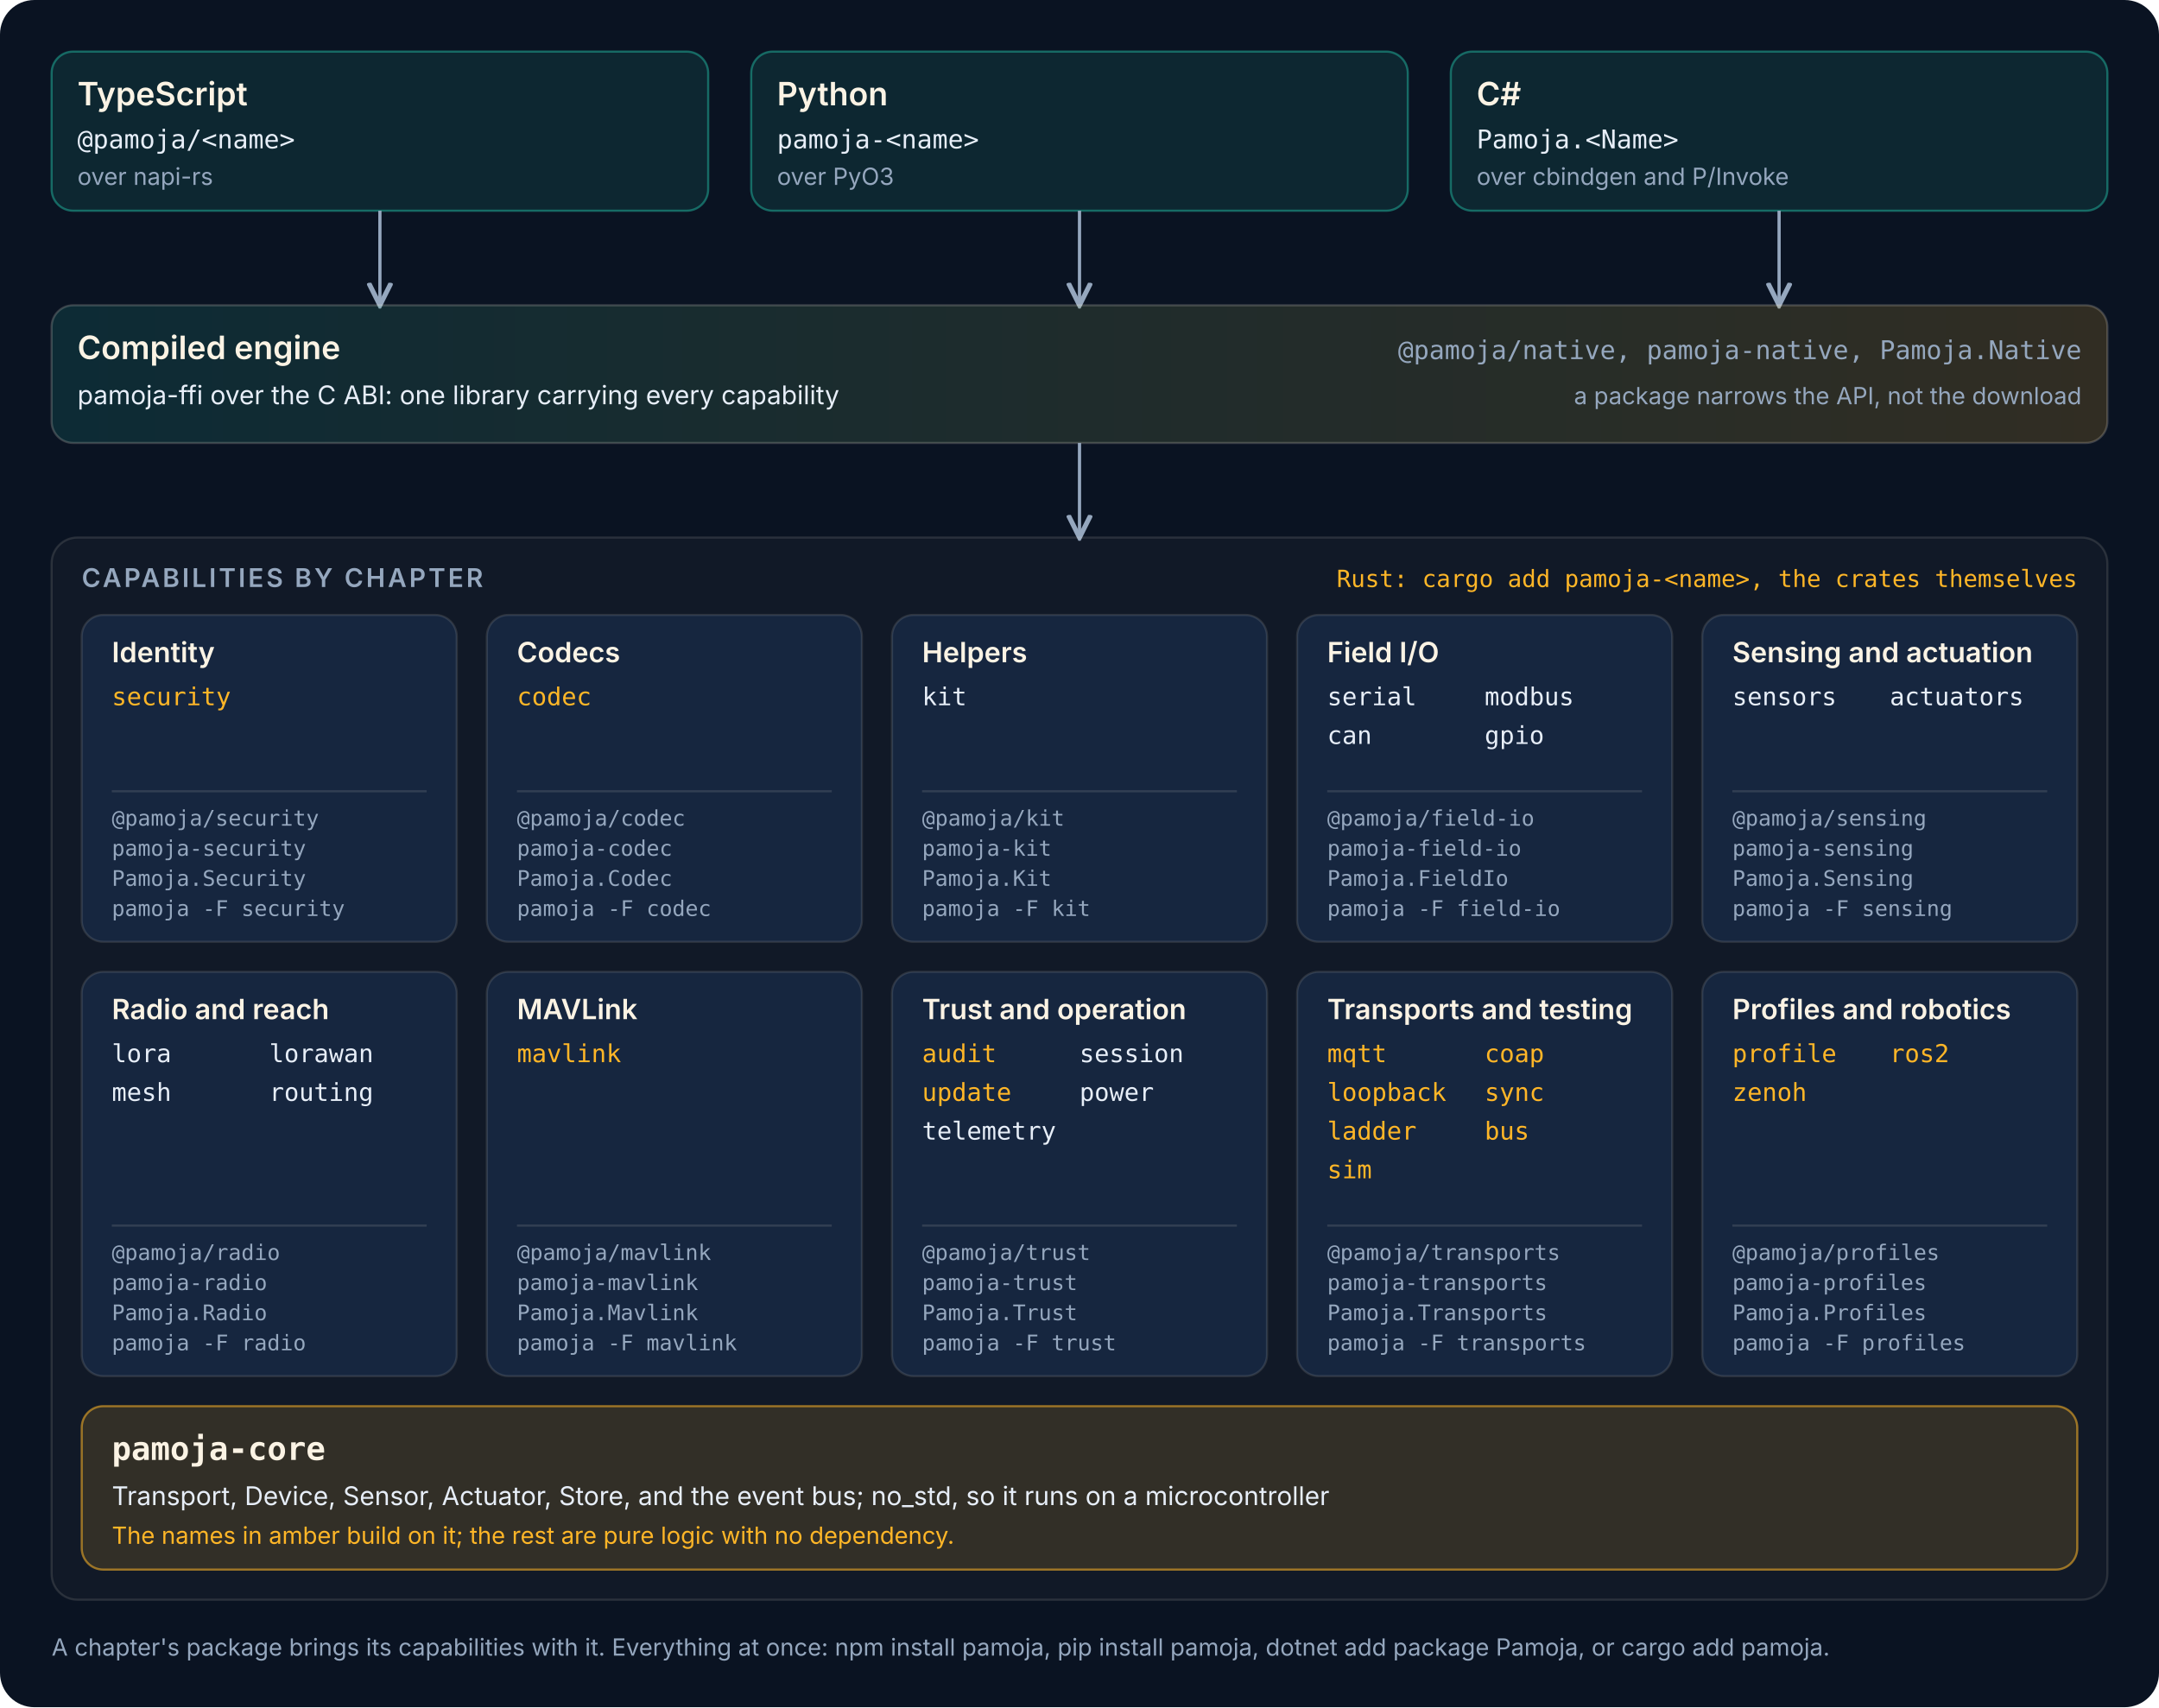
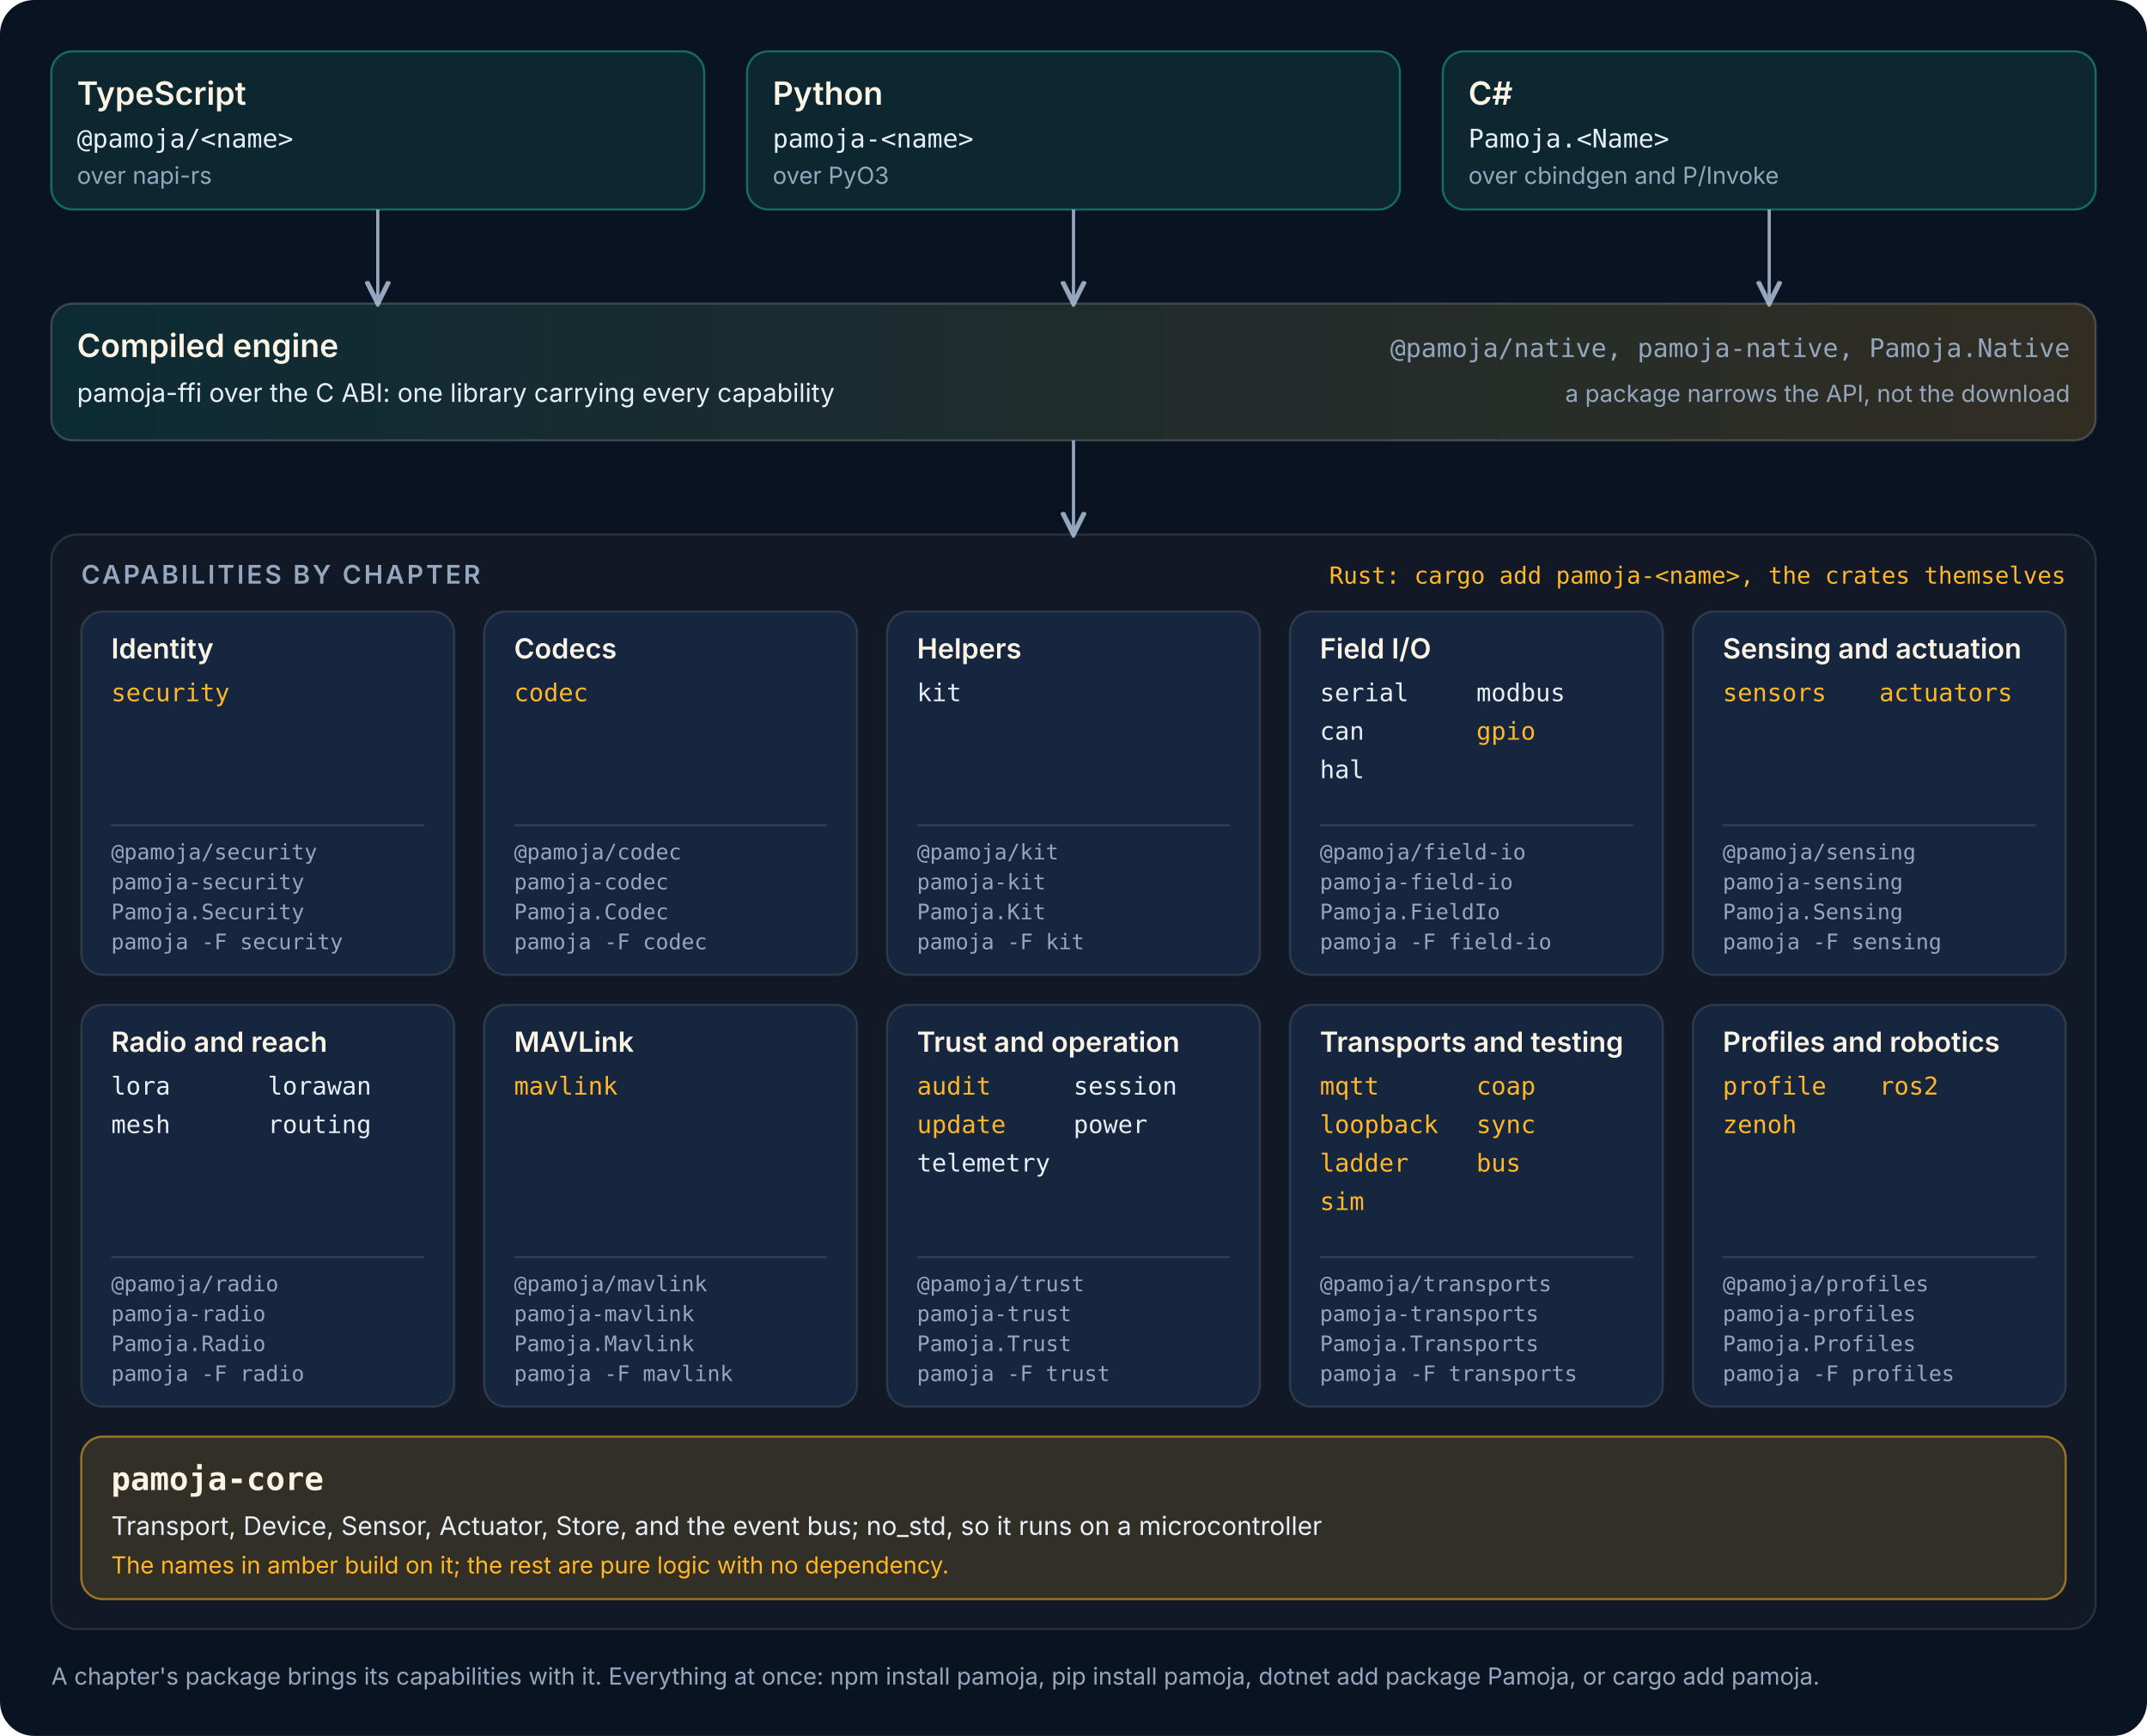
- <svg xmlns="http://www.w3.org/2000/svg" width="1004" height="794" viewBox="0 0 1004 794" role="img" aria-labelledby="title">
+ <svg xmlns="http://www.w3.org/2000/svg" width="1004" height="812" viewBox="0 0 1004 812" role="img" aria-labelledby="title">
  <defs>
    <linearGradient id="bridge" x1="0" y1="0" x2="1" y2="0">
      <stop offset="0" stop-color="#1fa995" stop-opacity="0.16" />
      <stop offset="1" stop-color="#ffb627" stop-opacity="0.16" />
    </linearGradient>
    <marker id="head" viewBox="0 0 8 8" refX="7" refY="4" markerWidth="8" markerHeight="8" orient="auto">
      <path d="M0,0.5 L7,4 L0,7.5" fill="none" stroke="#95a7be" stroke-width="1.5" />
    </marker>
  </defs>
-   <rect width="1004" height="794" rx="16" fill="#0a1322" />
+   <rect width="1004" height="812" rx="16" fill="#0a1322" />
  <rect x="24" y="24" width="305.333" height="74" rx="10" fill="rgba(31, 169, 149, 0.14)" stroke="rgba(31, 169, 149, 0.55)" />
  <text x="36" y="49" font-family="Inter, 'Segoe UI', system-ui, -apple-system, sans-serif" font-size="15" font-weight="600" fill="#fbf3e4">TypeScript</text>
  <text x="36" y="69" font-family="'JetBrains Mono', Consolas, Menlo, monospace" font-size="12" font-weight="400" fill="#e7eef8">@pamoja/&lt;name&gt;</text>
  <text x="36" y="86" font-family="Inter, 'Segoe UI', system-ui, -apple-system, sans-serif" font-size="11" font-weight="400" fill="#95a7be">over napi-rs</text>
  <line x1="176.667" y1="98" x2="176.667" y2="142" stroke="#95a7be" stroke-width="1.5" marker-end="url(#head)" />
  <rect x="349.333" y="24" width="305.333" height="74" rx="10" fill="rgba(31, 169, 149, 0.14)" stroke="rgba(31, 169, 149, 0.55)" />
  <text x="361.333" y="49" font-family="Inter, 'Segoe UI', system-ui, -apple-system, sans-serif" font-size="15" font-weight="600" fill="#fbf3e4">Python</text>
  <text x="361.333" y="69" font-family="'JetBrains Mono', Consolas, Menlo, monospace" font-size="12" font-weight="400" fill="#e7eef8">pamoja-&lt;name&gt;</text>
  <text x="361.333" y="86" font-family="Inter, 'Segoe UI', system-ui, -apple-system, sans-serif" font-size="11" font-weight="400" fill="#95a7be">over PyO3</text>
  <line x1="502" y1="98" x2="502" y2="142" stroke="#95a7be" stroke-width="1.5" marker-end="url(#head)" />
  <rect x="674.667" y="24" width="305.333" height="74" rx="10" fill="rgba(31, 169, 149, 0.14)" stroke="rgba(31, 169, 149, 0.55)" />
  <text x="686.667" y="49" font-family="Inter, 'Segoe UI', system-ui, -apple-system, sans-serif" font-size="15" font-weight="600" fill="#fbf3e4">C#</text>
  <text x="686.667" y="69" font-family="'JetBrains Mono', Consolas, Menlo, monospace" font-size="12" font-weight="400" fill="#e7eef8">Pamoja.&lt;Name&gt;</text>
  <text x="686.667" y="86" font-family="Inter, 'Segoe UI', system-ui, -apple-system, sans-serif" font-size="11" font-weight="400" fill="#95a7be">over cbindgen and P/Invoke</text>
  <line x1="827.333" y1="98" x2="827.333" y2="142" stroke="#95a7be" stroke-width="1.5" marker-end="url(#head)" />
  <rect x="24" y="142" width="956" height="64" rx="10" fill="url(#bridge)" stroke="rgba(251, 243, 228, 0.2)" />
  <text x="36" y="167" font-family="Inter, 'Segoe UI', system-ui, -apple-system, sans-serif" font-size="15" font-weight="600" fill="#fbf3e4">Compiled engine</text>
  <text x="36" y="188" font-family="Inter, 'Segoe UI', system-ui, -apple-system, sans-serif" font-size="12" font-weight="400" fill="#e7eef8">pamoja-ffi over the C ABI: one library carrying every capability</text>
  <text x="968" y="167" font-family="'JetBrains Mono', Consolas, Menlo, monospace" font-size="12" font-weight="400" fill="#95a7be" text-anchor="end">@pamoja/native, pamoja-native, Pamoja.Native</text>
  <text x="968" y="188" font-family="Inter, 'Segoe UI', system-ui, -apple-system, sans-serif" font-size="11" font-weight="400" fill="#95a7be" text-anchor="end">a package narrows the API, not the download</text>
  <line x1="502" y1="206" x2="502" y2="250" stroke="#95a7be" stroke-width="1.5" marker-end="url(#head)" />
-   <rect x="24" y="250" width="956" height="494" rx="12" fill="rgba(251, 243, 228, 0.03)" stroke="rgba(251, 243, 228, 0.12)" />
+   <rect x="24" y="250" width="956" height="512" rx="12" fill="rgba(251, 243, 228, 0.03)" stroke="rgba(251, 243, 228, 0.12)" />
  <text x="38" y="273" font-family="Inter, 'Segoe UI', system-ui, -apple-system, sans-serif" font-size="12" font-weight="600" fill="#95a7be" letter-spacing="1.2">CAPABILITIES BY CHAPTER</text>
  <text x="966" y="273" font-family="'JetBrains Mono', Consolas, Menlo, monospace" font-size="11" font-weight="500" fill="#ffb627" text-anchor="end">Rust: cargo add pamoja-&lt;name&gt;, the crates themselves</text>
-   <rect x="38" y="286" width="174.4" height="152" rx="10" fill="#16263f" stroke="rgba(251, 243, 228, 0.12)" />
+   <rect x="38" y="286" width="174.4" height="170" rx="10" fill="#16263f" stroke="rgba(251, 243, 228, 0.12)" />
  <text x="52" y="308" font-family="Inter, 'Segoe UI', system-ui, -apple-system, sans-serif" font-size="13" font-weight="600" fill="#fbf3e4">Identity</text>
  <text x="52" y="328" font-family="'JetBrains Mono', Consolas, Menlo, monospace" font-size="11.5" font-weight="500" fill="#ffb627">security</text>
-   <line x1="52" y1="368" x2="198.4" y2="368" stroke="rgba(251, 243, 228, 0.12)" />
-   <text x="52" y="384" font-family="'JetBrains Mono', Consolas, Menlo, monospace" font-size="10" font-weight="400" fill="#95a7be">@pamoja/security</text>
-   <text x="52" y="398" font-family="'JetBrains Mono', Consolas, Menlo, monospace" font-size="10" font-weight="400" fill="#95a7be">pamoja-security</text>
-   <text x="52" y="412" font-family="'JetBrains Mono', Consolas, Menlo, monospace" font-size="10" font-weight="400" fill="#95a7be">Pamoja.Security</text>
-   <text x="52" y="426" font-family="'JetBrains Mono', Consolas, Menlo, monospace" font-size="10" font-weight="400" fill="#95a7be">pamoja -F security</text>
-   <rect x="226.4" y="286" width="174.4" height="152" rx="10" fill="#16263f" stroke="rgba(251, 243, 228, 0.12)" />
+   <line x1="52" y1="386" x2="198.4" y2="386" stroke="rgba(251, 243, 228, 0.12)" />
+   <text x="52" y="402" font-family="'JetBrains Mono', Consolas, Menlo, monospace" font-size="10" font-weight="400" fill="#95a7be">@pamoja/security</text>
+   <text x="52" y="416" font-family="'JetBrains Mono', Consolas, Menlo, monospace" font-size="10" font-weight="400" fill="#95a7be">pamoja-security</text>
+   <text x="52" y="430" font-family="'JetBrains Mono', Consolas, Menlo, monospace" font-size="10" font-weight="400" fill="#95a7be">Pamoja.Security</text>
+   <text x="52" y="444" font-family="'JetBrains Mono', Consolas, Menlo, monospace" font-size="10" font-weight="400" fill="#95a7be">pamoja -F security</text>
+   <rect x="226.4" y="286" width="174.4" height="170" rx="10" fill="#16263f" stroke="rgba(251, 243, 228, 0.12)" />
  <text x="240.4" y="308" font-family="Inter, 'Segoe UI', system-ui, -apple-system, sans-serif" font-size="13" font-weight="600" fill="#fbf3e4">Codecs</text>
  <text x="240.4" y="328" font-family="'JetBrains Mono', Consolas, Menlo, monospace" font-size="11.5" font-weight="500" fill="#ffb627">codec</text>
-   <line x1="240.4" y1="368" x2="386.8" y2="368" stroke="rgba(251, 243, 228, 0.12)" />
-   <text x="240.4" y="384" font-family="'JetBrains Mono', Consolas, Menlo, monospace" font-size="10" font-weight="400" fill="#95a7be">@pamoja/codec</text>
-   <text x="240.4" y="398" font-family="'JetBrains Mono', Consolas, Menlo, monospace" font-size="10" font-weight="400" fill="#95a7be">pamoja-codec</text>
-   <text x="240.4" y="412" font-family="'JetBrains Mono', Consolas, Menlo, monospace" font-size="10" font-weight="400" fill="#95a7be">Pamoja.Codec</text>
-   <text x="240.4" y="426" font-family="'JetBrains Mono', Consolas, Menlo, monospace" font-size="10" font-weight="400" fill="#95a7be">pamoja -F codec</text>
-   <rect x="414.8" y="286" width="174.4" height="152" rx="10" fill="#16263f" stroke="rgba(251, 243, 228, 0.12)" />
+   <line x1="240.4" y1="386" x2="386.8" y2="386" stroke="rgba(251, 243, 228, 0.12)" />
+   <text x="240.4" y="402" font-family="'JetBrains Mono', Consolas, Menlo, monospace" font-size="10" font-weight="400" fill="#95a7be">@pamoja/codec</text>
+   <text x="240.4" y="416" font-family="'JetBrains Mono', Consolas, Menlo, monospace" font-size="10" font-weight="400" fill="#95a7be">pamoja-codec</text>
+   <text x="240.4" y="430" font-family="'JetBrains Mono', Consolas, Menlo, monospace" font-size="10" font-weight="400" fill="#95a7be">Pamoja.Codec</text>
+   <text x="240.4" y="444" font-family="'JetBrains Mono', Consolas, Menlo, monospace" font-size="10" font-weight="400" fill="#95a7be">pamoja -F codec</text>
+   <rect x="414.8" y="286" width="174.4" height="170" rx="10" fill="#16263f" stroke="rgba(251, 243, 228, 0.12)" />
  <text x="428.8" y="308" font-family="Inter, 'Segoe UI', system-ui, -apple-system, sans-serif" font-size="13" font-weight="600" fill="#fbf3e4">Helpers</text>
  <text x="428.8" y="328" font-family="'JetBrains Mono', Consolas, Menlo, monospace" font-size="11.5" font-weight="500" fill="#e7eef8">kit</text>
-   <line x1="428.8" y1="368" x2="575.2" y2="368" stroke="rgba(251, 243, 228, 0.12)" />
-   <text x="428.8" y="384" font-family="'JetBrains Mono', Consolas, Menlo, monospace" font-size="10" font-weight="400" fill="#95a7be">@pamoja/kit</text>
-   <text x="428.8" y="398" font-family="'JetBrains Mono', Consolas, Menlo, monospace" font-size="10" font-weight="400" fill="#95a7be">pamoja-kit</text>
-   <text x="428.8" y="412" font-family="'JetBrains Mono', Consolas, Menlo, monospace" font-size="10" font-weight="400" fill="#95a7be">Pamoja.Kit</text>
-   <text x="428.8" y="426" font-family="'JetBrains Mono', Consolas, Menlo, monospace" font-size="10" font-weight="400" fill="#95a7be">pamoja -F kit</text>
-   <rect x="603.2" y="286" width="174.4" height="152" rx="10" fill="#16263f" stroke="rgba(251, 243, 228, 0.12)" />
+   <line x1="428.8" y1="386" x2="575.2" y2="386" stroke="rgba(251, 243, 228, 0.12)" />
+   <text x="428.8" y="402" font-family="'JetBrains Mono', Consolas, Menlo, monospace" font-size="10" font-weight="400" fill="#95a7be">@pamoja/kit</text>
+   <text x="428.8" y="416" font-family="'JetBrains Mono', Consolas, Menlo, monospace" font-size="10" font-weight="400" fill="#95a7be">pamoja-kit</text>
+   <text x="428.8" y="430" font-family="'JetBrains Mono', Consolas, Menlo, monospace" font-size="10" font-weight="400" fill="#95a7be">Pamoja.Kit</text>
+   <text x="428.8" y="444" font-family="'JetBrains Mono', Consolas, Menlo, monospace" font-size="10" font-weight="400" fill="#95a7be">pamoja -F kit</text>
+   <rect x="603.2" y="286" width="174.4" height="170" rx="10" fill="#16263f" stroke="rgba(251, 243, 228, 0.12)" />
  <text x="617.2" y="308" font-family="Inter, 'Segoe UI', system-ui, -apple-system, sans-serif" font-size="13" font-weight="600" fill="#fbf3e4">Field I/O</text>
  <text x="617.2" y="328" font-family="'JetBrains Mono', Consolas, Menlo, monospace" font-size="11.5" font-weight="500" fill="#e7eef8">serial</text>
  <text x="690.4" y="328" font-family="'JetBrains Mono', Consolas, Menlo, monospace" font-size="11.5" font-weight="500" fill="#e7eef8">modbus</text>
  <text x="617.2" y="346" font-family="'JetBrains Mono', Consolas, Menlo, monospace" font-size="11.5" font-weight="500" fill="#e7eef8">can</text>
-   <text x="690.4" y="346" font-family="'JetBrains Mono', Consolas, Menlo, monospace" font-size="11.5" font-weight="500" fill="#e7eef8">gpio</text>
-   <line x1="617.2" y1="368" x2="763.6" y2="368" stroke="rgba(251, 243, 228, 0.12)" />
-   <text x="617.2" y="384" font-family="'JetBrains Mono', Consolas, Menlo, monospace" font-size="10" font-weight="400" fill="#95a7be">@pamoja/field-io</text>
-   <text x="617.2" y="398" font-family="'JetBrains Mono', Consolas, Menlo, monospace" font-size="10" font-weight="400" fill="#95a7be">pamoja-field-io</text>
-   <text x="617.2" y="412" font-family="'JetBrains Mono', Consolas, Menlo, monospace" font-size="10" font-weight="400" fill="#95a7be">Pamoja.FieldIo</text>
-   <text x="617.2" y="426" font-family="'JetBrains Mono', Consolas, Menlo, monospace" font-size="10" font-weight="400" fill="#95a7be">pamoja -F field-io</text>
-   <rect x="791.6" y="286" width="174.4" height="152" rx="10" fill="#16263f" stroke="rgba(251, 243, 228, 0.12)" />
+   <text x="690.4" y="346" font-family="'JetBrains Mono', Consolas, Menlo, monospace" font-size="11.5" font-weight="500" fill="#ffb627">gpio</text>
+   <text x="617.2" y="364" font-family="'JetBrains Mono', Consolas, Menlo, monospace" font-size="11.5" font-weight="500" fill="#e7eef8">hal</text>
+   <line x1="617.2" y1="386" x2="763.6" y2="386" stroke="rgba(251, 243, 228, 0.12)" />
+   <text x="617.2" y="402" font-family="'JetBrains Mono', Consolas, Menlo, monospace" font-size="10" font-weight="400" fill="#95a7be">@pamoja/field-io</text>
+   <text x="617.2" y="416" font-family="'JetBrains Mono', Consolas, Menlo, monospace" font-size="10" font-weight="400" fill="#95a7be">pamoja-field-io</text>
+   <text x="617.2" y="430" font-family="'JetBrains Mono', Consolas, Menlo, monospace" font-size="10" font-weight="400" fill="#95a7be">Pamoja.FieldIo</text>
+   <text x="617.2" y="444" font-family="'JetBrains Mono', Consolas, Menlo, monospace" font-size="10" font-weight="400" fill="#95a7be">pamoja -F field-io</text>
+   <rect x="791.6" y="286" width="174.4" height="170" rx="10" fill="#16263f" stroke="rgba(251, 243, 228, 0.12)" />
  <text x="805.6" y="308" font-family="Inter, 'Segoe UI', system-ui, -apple-system, sans-serif" font-size="13" font-weight="600" fill="#fbf3e4">Sensing and actuation</text>
-   <text x="805.6" y="328" font-family="'JetBrains Mono', Consolas, Menlo, monospace" font-size="11.5" font-weight="500" fill="#e7eef8">sensors</text>
-   <text x="878.8" y="328" font-family="'JetBrains Mono', Consolas, Menlo, monospace" font-size="11.5" font-weight="500" fill="#e7eef8">actuators</text>
-   <line x1="805.6" y1="368" x2="952" y2="368" stroke="rgba(251, 243, 228, 0.12)" />
-   <text x="805.6" y="384" font-family="'JetBrains Mono', Consolas, Menlo, monospace" font-size="10" font-weight="400" fill="#95a7be">@pamoja/sensing</text>
-   <text x="805.6" y="398" font-family="'JetBrains Mono', Consolas, Menlo, monospace" font-size="10" font-weight="400" fill="#95a7be">pamoja-sensing</text>
-   <text x="805.6" y="412" font-family="'JetBrains Mono', Consolas, Menlo, monospace" font-size="10" font-weight="400" fill="#95a7be">Pamoja.Sensing</text>
-   <text x="805.6" y="426" font-family="'JetBrains Mono', Consolas, Menlo, monospace" font-size="10" font-weight="400" fill="#95a7be">pamoja -F sensing</text>
-   <rect x="38" y="452" width="174.4" height="188" rx="10" fill="#16263f" stroke="rgba(251, 243, 228, 0.12)" />
-   <text x="52" y="474" font-family="Inter, 'Segoe UI', system-ui, -apple-system, sans-serif" font-size="13" font-weight="600" fill="#fbf3e4">Radio and reach</text>
-   <text x="52" y="494" font-family="'JetBrains Mono', Consolas, Menlo, monospace" font-size="11.5" font-weight="500" fill="#e7eef8">lora</text>
-   <text x="125.2" y="494" font-family="'JetBrains Mono', Consolas, Menlo, monospace" font-size="11.5" font-weight="500" fill="#e7eef8">lorawan</text>
-   <text x="52" y="512" font-family="'JetBrains Mono', Consolas, Menlo, monospace" font-size="11.5" font-weight="500" fill="#e7eef8">mesh</text>
-   <text x="125.2" y="512" font-family="'JetBrains Mono', Consolas, Menlo, monospace" font-size="11.5" font-weight="500" fill="#e7eef8">routing</text>
-   <line x1="52" y1="570" x2="198.4" y2="570" stroke="rgba(251, 243, 228, 0.12)" />
-   <text x="52" y="586" font-family="'JetBrains Mono', Consolas, Menlo, monospace" font-size="10" font-weight="400" fill="#95a7be">@pamoja/radio</text>
-   <text x="52" y="600" font-family="'JetBrains Mono', Consolas, Menlo, monospace" font-size="10" font-weight="400" fill="#95a7be">pamoja-radio</text>
-   <text x="52" y="614" font-family="'JetBrains Mono', Consolas, Menlo, monospace" font-size="10" font-weight="400" fill="#95a7be">Pamoja.Radio</text>
-   <text x="52" y="628" font-family="'JetBrains Mono', Consolas, Menlo, monospace" font-size="10" font-weight="400" fill="#95a7be">pamoja -F radio</text>
-   <rect x="226.4" y="452" width="174.4" height="188" rx="10" fill="#16263f" stroke="rgba(251, 243, 228, 0.12)" />
-   <text x="240.4" y="474" font-family="Inter, 'Segoe UI', system-ui, -apple-system, sans-serif" font-size="13" font-weight="600" fill="#fbf3e4">MAVLink</text>
-   <text x="240.4" y="494" font-family="'JetBrains Mono', Consolas, Menlo, monospace" font-size="11.5" font-weight="500" fill="#ffb627">mavlink</text>
-   <line x1="240.4" y1="570" x2="386.8" y2="570" stroke="rgba(251, 243, 228, 0.12)" />
-   <text x="240.4" y="586" font-family="'JetBrains Mono', Consolas, Menlo, monospace" font-size="10" font-weight="400" fill="#95a7be">@pamoja/mavlink</text>
-   <text x="240.4" y="600" font-family="'JetBrains Mono', Consolas, Menlo, monospace" font-size="10" font-weight="400" fill="#95a7be">pamoja-mavlink</text>
-   <text x="240.4" y="614" font-family="'JetBrains Mono', Consolas, Menlo, monospace" font-size="10" font-weight="400" fill="#95a7be">Pamoja.Mavlink</text>
-   <text x="240.4" y="628" font-family="'JetBrains Mono', Consolas, Menlo, monospace" font-size="10" font-weight="400" fill="#95a7be">pamoja -F mavlink</text>
-   <rect x="414.8" y="452" width="174.4" height="188" rx="10" fill="#16263f" stroke="rgba(251, 243, 228, 0.12)" />
-   <text x="428.8" y="474" font-family="Inter, 'Segoe UI', system-ui, -apple-system, sans-serif" font-size="13" font-weight="600" fill="#fbf3e4">Trust and operation</text>
-   <text x="428.8" y="494" font-family="'JetBrains Mono', Consolas, Menlo, monospace" font-size="11.5" font-weight="500" fill="#ffb627">audit</text>
-   <text x="502" y="494" font-family="'JetBrains Mono', Consolas, Menlo, monospace" font-size="11.5" font-weight="500" fill="#e7eef8">session</text>
-   <text x="428.8" y="512" font-family="'JetBrains Mono', Consolas, Menlo, monospace" font-size="11.5" font-weight="500" fill="#ffb627">update</text>
-   <text x="502" y="512" font-family="'JetBrains Mono', Consolas, Menlo, monospace" font-size="11.5" font-weight="500" fill="#e7eef8">power</text>
-   <text x="428.8" y="530" font-family="'JetBrains Mono', Consolas, Menlo, monospace" font-size="11.5" font-weight="500" fill="#e7eef8">telemetry</text>
-   <line x1="428.8" y1="570" x2="575.2" y2="570" stroke="rgba(251, 243, 228, 0.12)" />
-   <text x="428.8" y="586" font-family="'JetBrains Mono', Consolas, Menlo, monospace" font-size="10" font-weight="400" fill="#95a7be">@pamoja/trust</text>
-   <text x="428.8" y="600" font-family="'JetBrains Mono', Consolas, Menlo, monospace" font-size="10" font-weight="400" fill="#95a7be">pamoja-trust</text>
-   <text x="428.8" y="614" font-family="'JetBrains Mono', Consolas, Menlo, monospace" font-size="10" font-weight="400" fill="#95a7be">Pamoja.Trust</text>
-   <text x="428.8" y="628" font-family="'JetBrains Mono', Consolas, Menlo, monospace" font-size="10" font-weight="400" fill="#95a7be">pamoja -F trust</text>
-   <rect x="603.2" y="452" width="174.4" height="188" rx="10" fill="#16263f" stroke="rgba(251, 243, 228, 0.12)" />
-   <text x="617.2" y="474" font-family="Inter, 'Segoe UI', system-ui, -apple-system, sans-serif" font-size="13" font-weight="600" fill="#fbf3e4">Transports and testing</text>
-   <text x="617.2" y="494" font-family="'JetBrains Mono', Consolas, Menlo, monospace" font-size="11.5" font-weight="500" fill="#ffb627">mqtt</text>
-   <text x="690.4" y="494" font-family="'JetBrains Mono', Consolas, Menlo, monospace" font-size="11.5" font-weight="500" fill="#ffb627">coap</text>
-   <text x="617.2" y="512" font-family="'JetBrains Mono', Consolas, Menlo, monospace" font-size="11.5" font-weight="500" fill="#ffb627">loopback</text>
-   <text x="690.4" y="512" font-family="'JetBrains Mono', Consolas, Menlo, monospace" font-size="11.5" font-weight="500" fill="#ffb627">sync</text>
-   <text x="617.2" y="530" font-family="'JetBrains Mono', Consolas, Menlo, monospace" font-size="11.5" font-weight="500" fill="#ffb627">ladder</text>
-   <text x="690.4" y="530" font-family="'JetBrains Mono', Consolas, Menlo, monospace" font-size="11.5" font-weight="500" fill="#ffb627">bus</text>
-   <text x="617.2" y="548" font-family="'JetBrains Mono', Consolas, Menlo, monospace" font-size="11.5" font-weight="500" fill="#ffb627">sim</text>
-   <line x1="617.2" y1="570" x2="763.6" y2="570" stroke="rgba(251, 243, 228, 0.12)" />
-   <text x="617.2" y="586" font-family="'JetBrains Mono', Consolas, Menlo, monospace" font-size="10" font-weight="400" fill="#95a7be">@pamoja/transports</text>
-   <text x="617.2" y="600" font-family="'JetBrains Mono', Consolas, Menlo, monospace" font-size="10" font-weight="400" fill="#95a7be">pamoja-transports</text>
-   <text x="617.2" y="614" font-family="'JetBrains Mono', Consolas, Menlo, monospace" font-size="10" font-weight="400" fill="#95a7be">Pamoja.Transports</text>
-   <text x="617.2" y="628" font-family="'JetBrains Mono', Consolas, Menlo, monospace" font-size="10" font-weight="400" fill="#95a7be">pamoja -F transports</text>
-   <rect x="791.6" y="452" width="174.4" height="188" rx="10" fill="#16263f" stroke="rgba(251, 243, 228, 0.12)" />
-   <text x="805.6" y="474" font-family="Inter, 'Segoe UI', system-ui, -apple-system, sans-serif" font-size="13" font-weight="600" fill="#fbf3e4">Profiles and robotics</text>
-   <text x="805.6" y="494" font-family="'JetBrains Mono', Consolas, Menlo, monospace" font-size="11.5" font-weight="500" fill="#ffb627">profile</text>
-   <text x="878.8" y="494" font-family="'JetBrains Mono', Consolas, Menlo, monospace" font-size="11.5" font-weight="500" fill="#ffb627">ros2</text>
-   <text x="805.6" y="512" font-family="'JetBrains Mono', Consolas, Menlo, monospace" font-size="11.5" font-weight="500" fill="#ffb627">zenoh</text>
-   <line x1="805.6" y1="570" x2="952" y2="570" stroke="rgba(251, 243, 228, 0.12)" />
-   <text x="805.6" y="586" font-family="'JetBrains Mono', Consolas, Menlo, monospace" font-size="10" font-weight="400" fill="#95a7be">@pamoja/profiles</text>
-   <text x="805.6" y="600" font-family="'JetBrains Mono', Consolas, Menlo, monospace" font-size="10" font-weight="400" fill="#95a7be">pamoja-profiles</text>
-   <text x="805.6" y="614" font-family="'JetBrains Mono', Consolas, Menlo, monospace" font-size="10" font-weight="400" fill="#95a7be">Pamoja.Profiles</text>
-   <text x="805.6" y="628" font-family="'JetBrains Mono', Consolas, Menlo, monospace" font-size="10" font-weight="400" fill="#95a7be">pamoja -F profiles</text>
-   <rect x="38" y="654" width="928" height="76" rx="10" fill="rgba(255, 182, 39, 0.14)" stroke="rgba(255, 182, 39, 0.55)" />
-   <text x="52" y="679" font-family="'JetBrains Mono', Consolas, Menlo, monospace" font-size="15" font-weight="600" fill="#fbf3e4">pamoja-core</text>
-   <text x="52" y="700" font-family="Inter, 'Segoe UI', system-ui, -apple-system, sans-serif" font-size="12" font-weight="400" fill="#e7eef8">Transport, Device, Sensor, Actuator, Store, and the event bus; no_std, so it runs on a microcontroller</text>
-   <text x="52" y="718" font-family="Inter, 'Segoe UI', system-ui, -apple-system, sans-serif" font-size="11" font-weight="400" fill="#ffb627">The names in amber build on it; the rest are pure logic with no dependency.</text>
-   <text x="24" y="770" font-family="Inter, 'Segoe UI', system-ui, -apple-system, sans-serif" font-size="11" font-weight="400" fill="#95a7be">A chapter's package brings its capabilities with it. Everything at once: npm install pamoja, pip install pamoja, dotnet add package Pamoja, or cargo add pamoja.</text>
+   <text x="805.6" y="328" font-family="'JetBrains Mono', Consolas, Menlo, monospace" font-size="11.5" font-weight="500" fill="#ffb627">sensors</text>
+   <text x="878.8" y="328" font-family="'JetBrains Mono', Consolas, Menlo, monospace" font-size="11.5" font-weight="500" fill="#ffb627">actuators</text>
+   <line x1="805.6" y1="386" x2="952" y2="386" stroke="rgba(251, 243, 228, 0.12)" />
+   <text x="805.6" y="402" font-family="'JetBrains Mono', Consolas, Menlo, monospace" font-size="10" font-weight="400" fill="#95a7be">@pamoja/sensing</text>
+   <text x="805.6" y="416" font-family="'JetBrains Mono', Consolas, Menlo, monospace" font-size="10" font-weight="400" fill="#95a7be">pamoja-sensing</text>
+   <text x="805.6" y="430" font-family="'JetBrains Mono', Consolas, Menlo, monospace" font-size="10" font-weight="400" fill="#95a7be">Pamoja.Sensing</text>
+   <text x="805.6" y="444" font-family="'JetBrains Mono', Consolas, Menlo, monospace" font-size="10" font-weight="400" fill="#95a7be">pamoja -F sensing</text>
+   <rect x="38" y="470" width="174.4" height="188" rx="10" fill="#16263f" stroke="rgba(251, 243, 228, 0.12)" />
+   <text x="52" y="492" font-family="Inter, 'Segoe UI', system-ui, -apple-system, sans-serif" font-size="13" font-weight="600" fill="#fbf3e4">Radio and reach</text>
+   <text x="52" y="512" font-family="'JetBrains Mono', Consolas, Menlo, monospace" font-size="11.5" font-weight="500" fill="#e7eef8">lora</text>
+   <text x="125.2" y="512" font-family="'JetBrains Mono', Consolas, Menlo, monospace" font-size="11.5" font-weight="500" fill="#e7eef8">lorawan</text>
+   <text x="52" y="530" font-family="'JetBrains Mono', Consolas, Menlo, monospace" font-size="11.5" font-weight="500" fill="#e7eef8">mesh</text>
+   <text x="125.2" y="530" font-family="'JetBrains Mono', Consolas, Menlo, monospace" font-size="11.5" font-weight="500" fill="#e7eef8">routing</text>
+   <line x1="52" y1="588" x2="198.4" y2="588" stroke="rgba(251, 243, 228, 0.12)" />
+   <text x="52" y="604" font-family="'JetBrains Mono', Consolas, Menlo, monospace" font-size="10" font-weight="400" fill="#95a7be">@pamoja/radio</text>
+   <text x="52" y="618" font-family="'JetBrains Mono', Consolas, Menlo, monospace" font-size="10" font-weight="400" fill="#95a7be">pamoja-radio</text>
+   <text x="52" y="632" font-family="'JetBrains Mono', Consolas, Menlo, monospace" font-size="10" font-weight="400" fill="#95a7be">Pamoja.Radio</text>
+   <text x="52" y="646" font-family="'JetBrains Mono', Consolas, Menlo, monospace" font-size="10" font-weight="400" fill="#95a7be">pamoja -F radio</text>
+   <rect x="226.4" y="470" width="174.4" height="188" rx="10" fill="#16263f" stroke="rgba(251, 243, 228, 0.12)" />
+   <text x="240.4" y="492" font-family="Inter, 'Segoe UI', system-ui, -apple-system, sans-serif" font-size="13" font-weight="600" fill="#fbf3e4">MAVLink</text>
+   <text x="240.4" y="512" font-family="'JetBrains Mono', Consolas, Menlo, monospace" font-size="11.5" font-weight="500" fill="#ffb627">mavlink</text>
+   <line x1="240.4" y1="588" x2="386.8" y2="588" stroke="rgba(251, 243, 228, 0.12)" />
+   <text x="240.4" y="604" font-family="'JetBrains Mono', Consolas, Menlo, monospace" font-size="10" font-weight="400" fill="#95a7be">@pamoja/mavlink</text>
+   <text x="240.4" y="618" font-family="'JetBrains Mono', Consolas, Menlo, monospace" font-size="10" font-weight="400" fill="#95a7be">pamoja-mavlink</text>
+   <text x="240.4" y="632" font-family="'JetBrains Mono', Consolas, Menlo, monospace" font-size="10" font-weight="400" fill="#95a7be">Pamoja.Mavlink</text>
+   <text x="240.4" y="646" font-family="'JetBrains Mono', Consolas, Menlo, monospace" font-size="10" font-weight="400" fill="#95a7be">pamoja -F mavlink</text>
+   <rect x="414.8" y="470" width="174.4" height="188" rx="10" fill="#16263f" stroke="rgba(251, 243, 228, 0.12)" />
+   <text x="428.8" y="492" font-family="Inter, 'Segoe UI', system-ui, -apple-system, sans-serif" font-size="13" font-weight="600" fill="#fbf3e4">Trust and operation</text>
+   <text x="428.8" y="512" font-family="'JetBrains Mono', Consolas, Menlo, monospace" font-size="11.5" font-weight="500" fill="#ffb627">audit</text>
+   <text x="502" y="512" font-family="'JetBrains Mono', Consolas, Menlo, monospace" font-size="11.5" font-weight="500" fill="#e7eef8">session</text>
+   <text x="428.8" y="530" font-family="'JetBrains Mono', Consolas, Menlo, monospace" font-size="11.5" font-weight="500" fill="#ffb627">update</text>
+   <text x="502" y="530" font-family="'JetBrains Mono', Consolas, Menlo, monospace" font-size="11.5" font-weight="500" fill="#e7eef8">power</text>
+   <text x="428.8" y="548" font-family="'JetBrains Mono', Consolas, Menlo, monospace" font-size="11.5" font-weight="500" fill="#e7eef8">telemetry</text>
+   <line x1="428.8" y1="588" x2="575.2" y2="588" stroke="rgba(251, 243, 228, 0.12)" />
+   <text x="428.8" y="604" font-family="'JetBrains Mono', Consolas, Menlo, monospace" font-size="10" font-weight="400" fill="#95a7be">@pamoja/trust</text>
+   <text x="428.8" y="618" font-family="'JetBrains Mono', Consolas, Menlo, monospace" font-size="10" font-weight="400" fill="#95a7be">pamoja-trust</text>
+   <text x="428.8" y="632" font-family="'JetBrains Mono', Consolas, Menlo, monospace" font-size="10" font-weight="400" fill="#95a7be">Pamoja.Trust</text>
+   <text x="428.8" y="646" font-family="'JetBrains Mono', Consolas, Menlo, monospace" font-size="10" font-weight="400" fill="#95a7be">pamoja -F trust</text>
+   <rect x="603.2" y="470" width="174.4" height="188" rx="10" fill="#16263f" stroke="rgba(251, 243, 228, 0.12)" />
+   <text x="617.2" y="492" font-family="Inter, 'Segoe UI', system-ui, -apple-system, sans-serif" font-size="13" font-weight="600" fill="#fbf3e4">Transports and testing</text>
+   <text x="617.2" y="512" font-family="'JetBrains Mono', Consolas, Menlo, monospace" font-size="11.5" font-weight="500" fill="#ffb627">mqtt</text>
+   <text x="690.4" y="512" font-family="'JetBrains Mono', Consolas, Menlo, monospace" font-size="11.5" font-weight="500" fill="#ffb627">coap</text>
+   <text x="617.2" y="530" font-family="'JetBrains Mono', Consolas, Menlo, monospace" font-size="11.5" font-weight="500" fill="#ffb627">loopback</text>
+   <text x="690.4" y="530" font-family="'JetBrains Mono', Consolas, Menlo, monospace" font-size="11.5" font-weight="500" fill="#ffb627">sync</text>
+   <text x="617.2" y="548" font-family="'JetBrains Mono', Consolas, Menlo, monospace" font-size="11.5" font-weight="500" fill="#ffb627">ladder</text>
+   <text x="690.4" y="548" font-family="'JetBrains Mono', Consolas, Menlo, monospace" font-size="11.5" font-weight="500" fill="#ffb627">bus</text>
+   <text x="617.2" y="566" font-family="'JetBrains Mono', Consolas, Menlo, monospace" font-size="11.5" font-weight="500" fill="#ffb627">sim</text>
+   <line x1="617.2" y1="588" x2="763.6" y2="588" stroke="rgba(251, 243, 228, 0.12)" />
+   <text x="617.2" y="604" font-family="'JetBrains Mono', Consolas, Menlo, monospace" font-size="10" font-weight="400" fill="#95a7be">@pamoja/transports</text>
+   <text x="617.2" y="618" font-family="'JetBrains Mono', Consolas, Menlo, monospace" font-size="10" font-weight="400" fill="#95a7be">pamoja-transports</text>
+   <text x="617.2" y="632" font-family="'JetBrains Mono', Consolas, Menlo, monospace" font-size="10" font-weight="400" fill="#95a7be">Pamoja.Transports</text>
+   <text x="617.2" y="646" font-family="'JetBrains Mono', Consolas, Menlo, monospace" font-size="10" font-weight="400" fill="#95a7be">pamoja -F transports</text>
+   <rect x="791.6" y="470" width="174.4" height="188" rx="10" fill="#16263f" stroke="rgba(251, 243, 228, 0.12)" />
+   <text x="805.6" y="492" font-family="Inter, 'Segoe UI', system-ui, -apple-system, sans-serif" font-size="13" font-weight="600" fill="#fbf3e4">Profiles and robotics</text>
+   <text x="805.6" y="512" font-family="'JetBrains Mono', Consolas, Menlo, monospace" font-size="11.5" font-weight="500" fill="#ffb627">profile</text>
+   <text x="878.8" y="512" font-family="'JetBrains Mono', Consolas, Menlo, monospace" font-size="11.5" font-weight="500" fill="#ffb627">ros2</text>
+   <text x="805.6" y="530" font-family="'JetBrains Mono', Consolas, Menlo, monospace" font-size="11.5" font-weight="500" fill="#ffb627">zenoh</text>
+   <line x1="805.6" y1="588" x2="952" y2="588" stroke="rgba(251, 243, 228, 0.12)" />
+   <text x="805.6" y="604" font-family="'JetBrains Mono', Consolas, Menlo, monospace" font-size="10" font-weight="400" fill="#95a7be">@pamoja/profiles</text>
+   <text x="805.6" y="618" font-family="'JetBrains Mono', Consolas, Menlo, monospace" font-size="10" font-weight="400" fill="#95a7be">pamoja-profiles</text>
+   <text x="805.6" y="632" font-family="'JetBrains Mono', Consolas, Menlo, monospace" font-size="10" font-weight="400" fill="#95a7be">Pamoja.Profiles</text>
+   <text x="805.6" y="646" font-family="'JetBrains Mono', Consolas, Menlo, monospace" font-size="10" font-weight="400" fill="#95a7be">pamoja -F profiles</text>
+   <rect x="38" y="672" width="928" height="76" rx="10" fill="rgba(255, 182, 39, 0.14)" stroke="rgba(255, 182, 39, 0.55)" />
+   <text x="52" y="697" font-family="'JetBrains Mono', Consolas, Menlo, monospace" font-size="15" font-weight="600" fill="#fbf3e4">pamoja-core</text>
+   <text x="52" y="718" font-family="Inter, 'Segoe UI', system-ui, -apple-system, sans-serif" font-size="12" font-weight="400" fill="#e7eef8">Transport, Device, Sensor, Actuator, Store, and the event bus; no_std, so it runs on a microcontroller</text>
+   <text x="52" y="736" font-family="Inter, 'Segoe UI', system-ui, -apple-system, sans-serif" font-size="11" font-weight="400" fill="#ffb627">The names in amber build on it; the rest are pure logic with no dependency.</text>
+   <text x="24" y="788" font-family="Inter, 'Segoe UI', system-ui, -apple-system, sans-serif" font-size="11" font-weight="400" fill="#95a7be">A chapter's package brings its capabilities with it. Everything at once: npm install pamoja, pip install pamoja, dotnet add package Pamoja, or cargo add pamoja.</text>
</svg>
